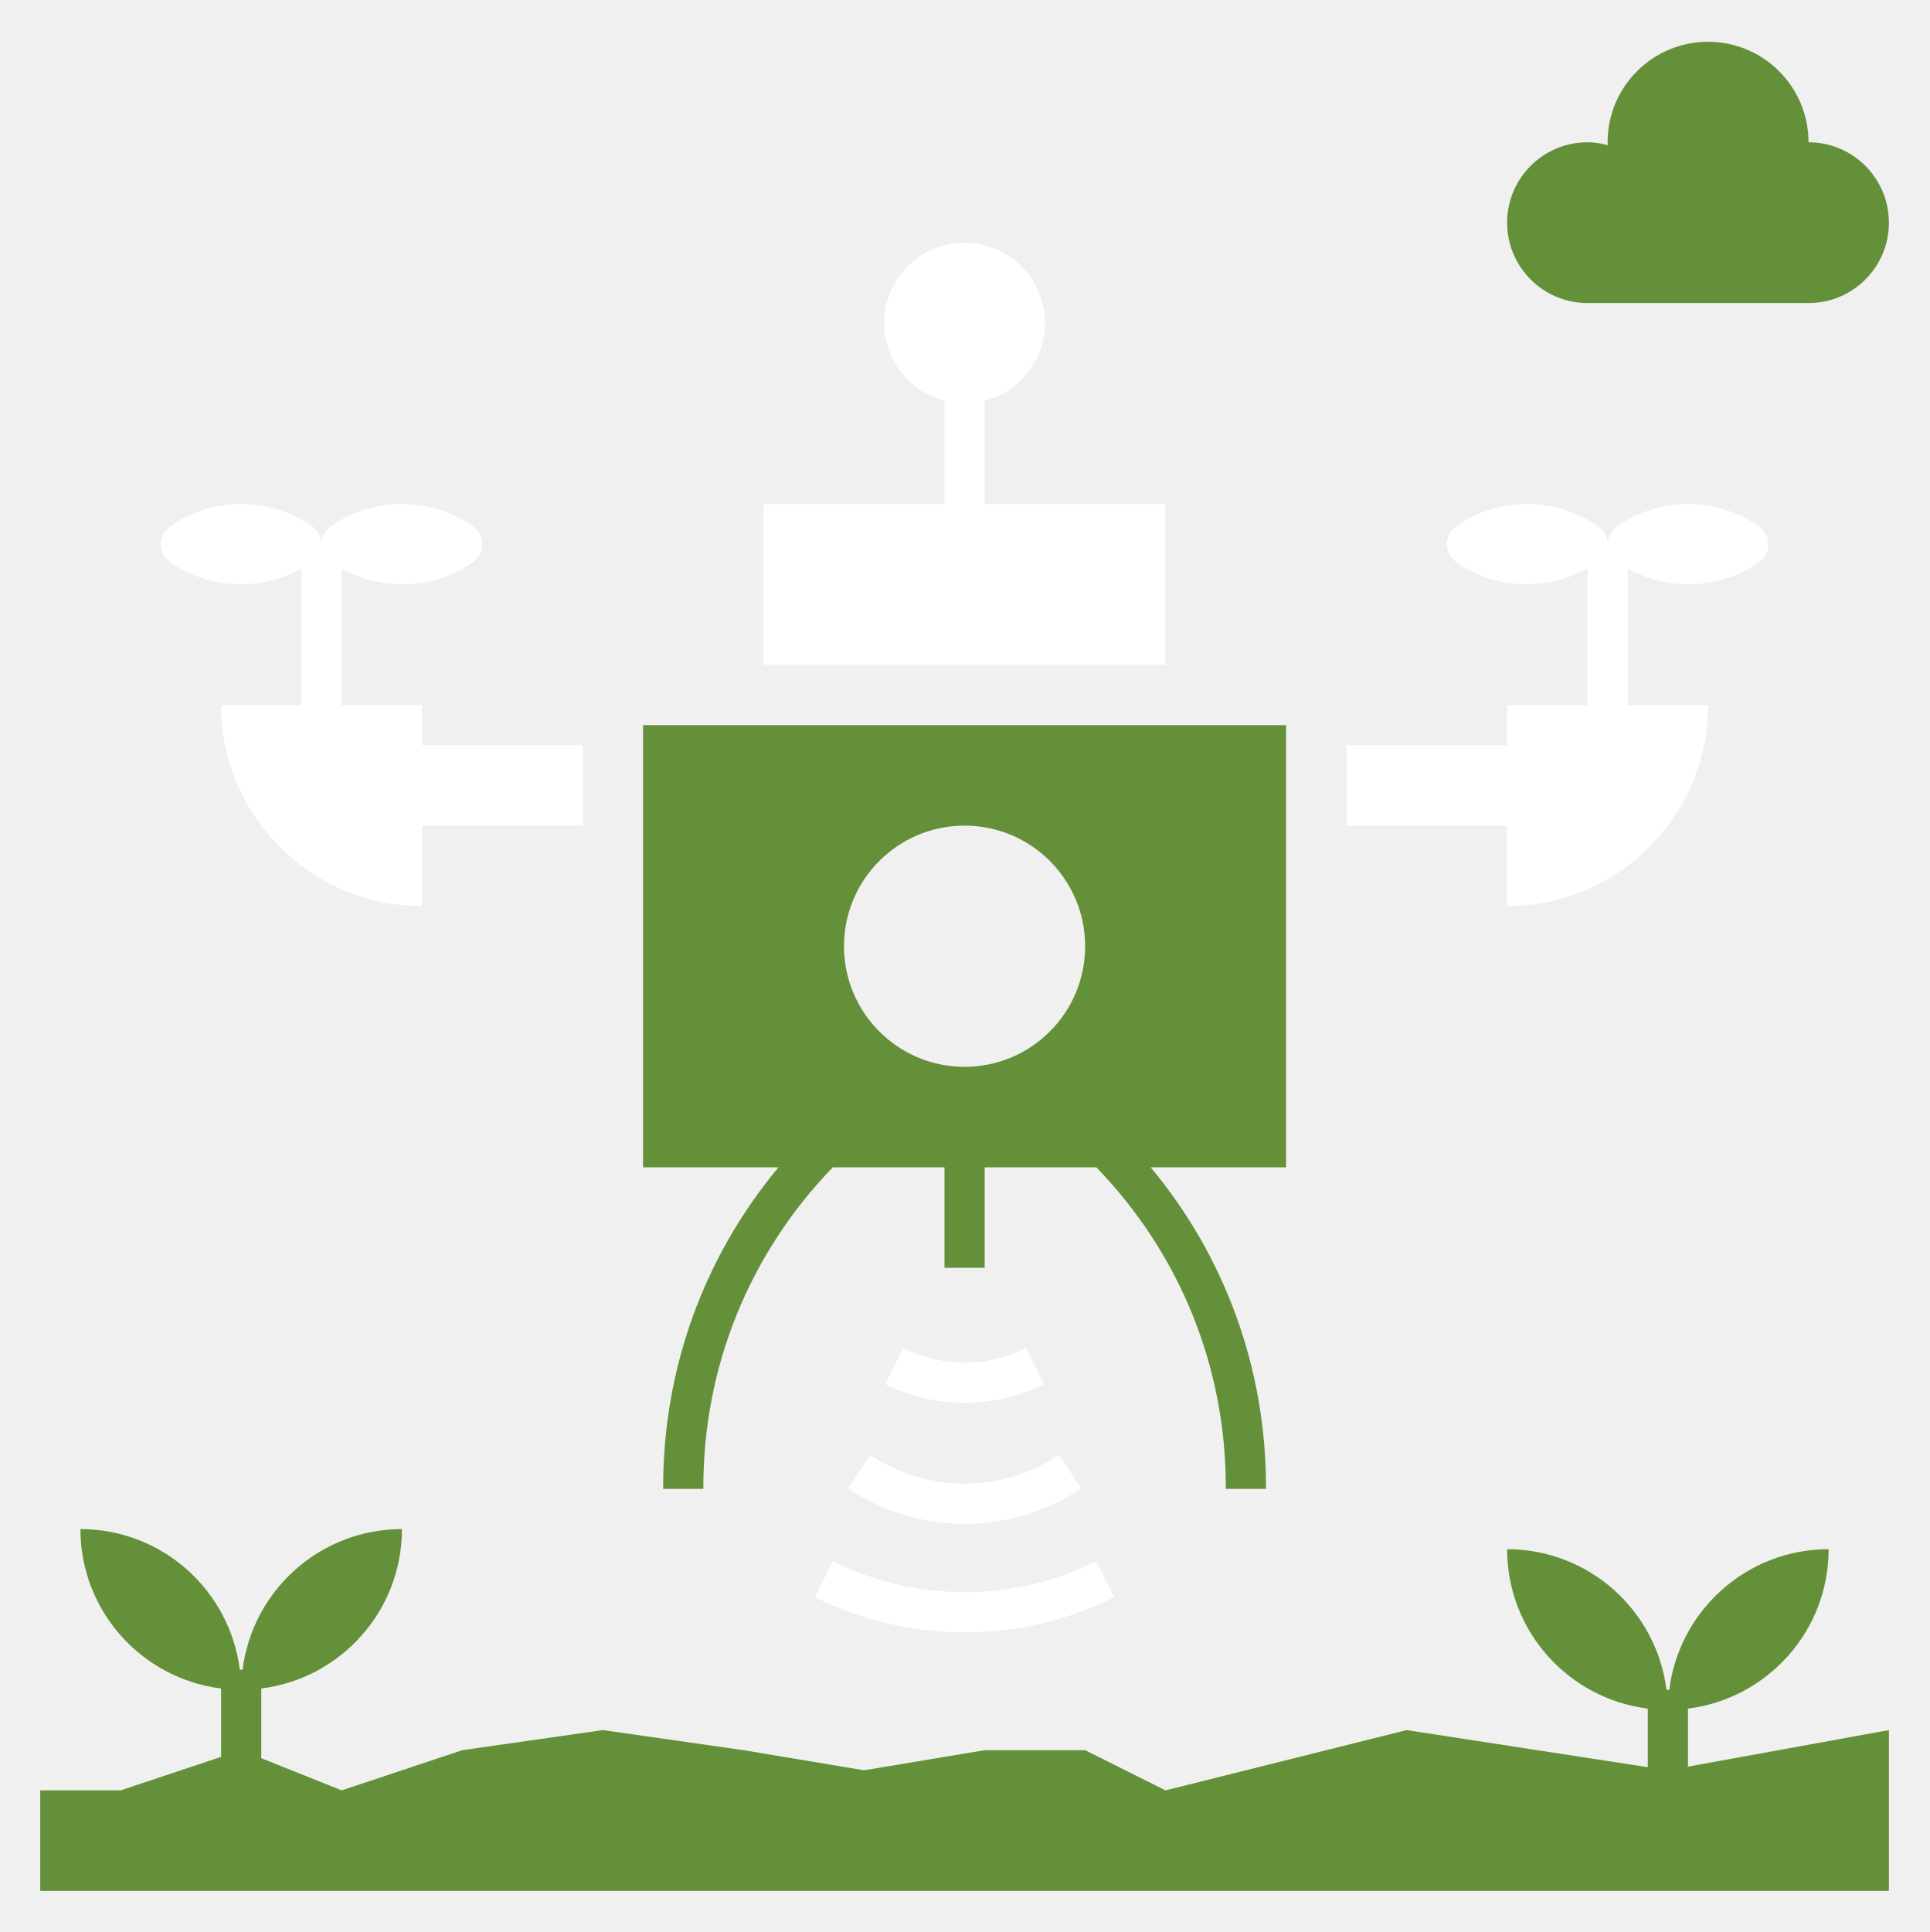
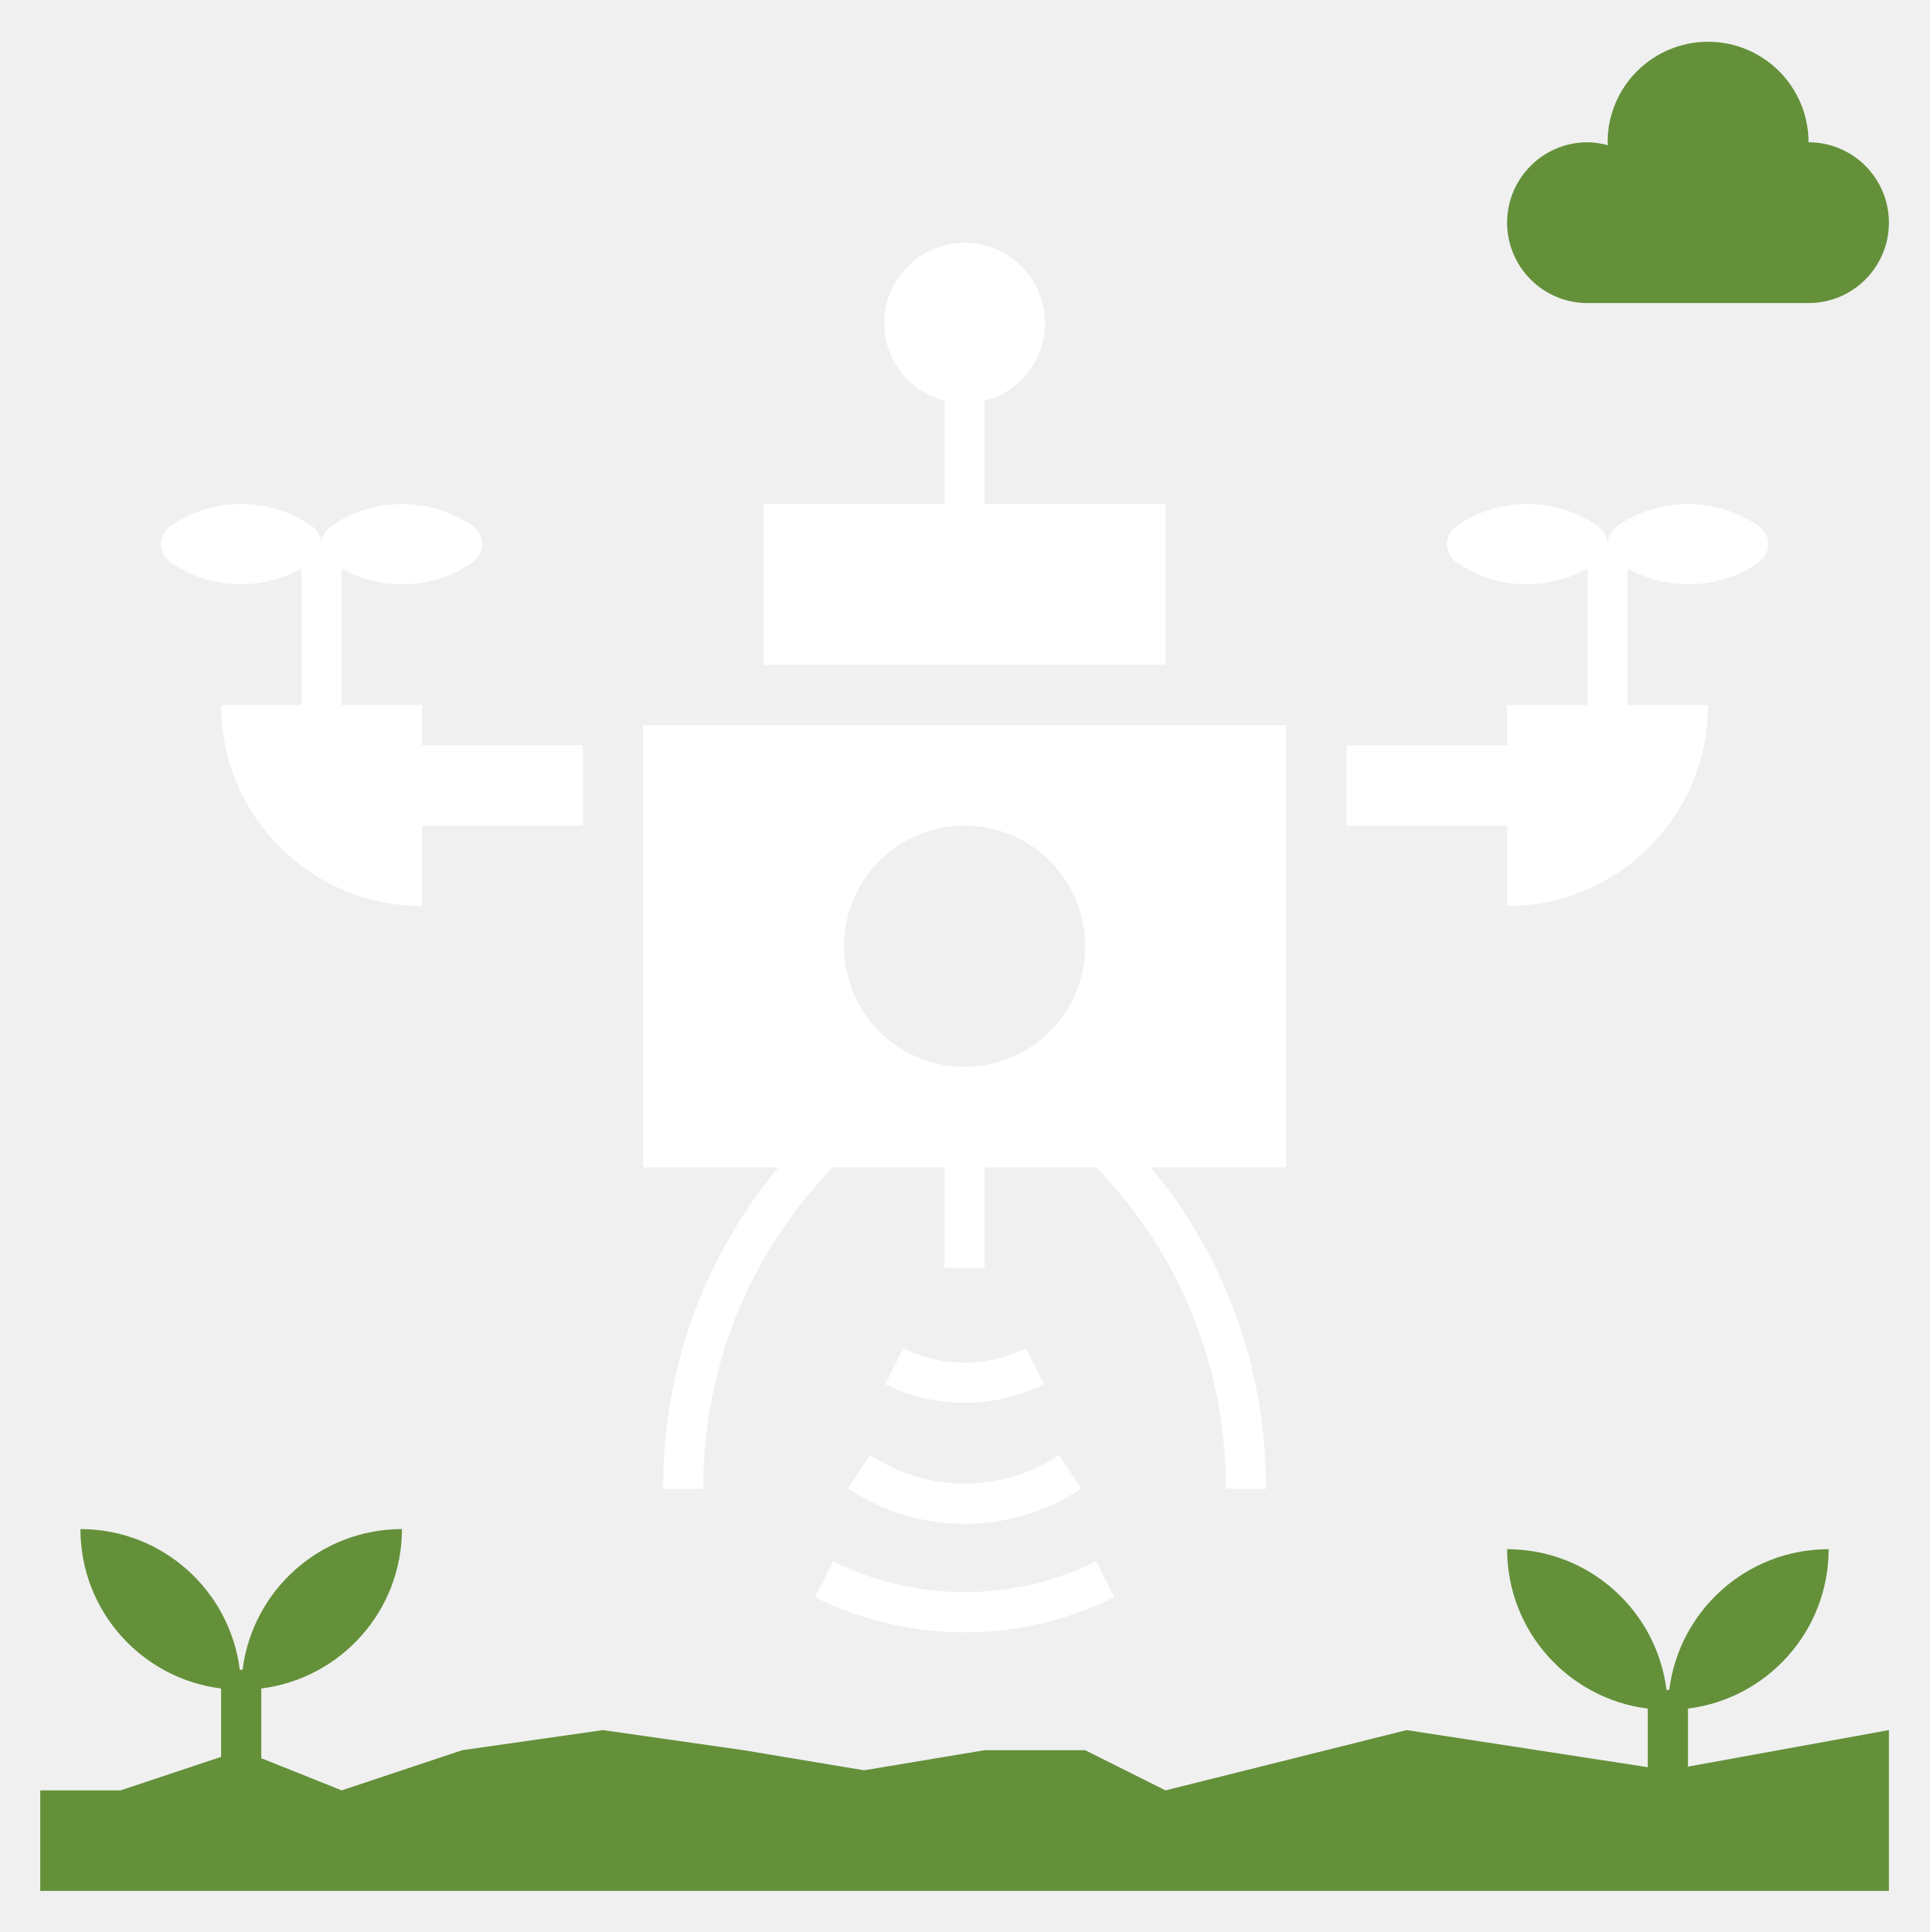
<svg xmlns="http://www.w3.org/2000/svg" width="1132" height="1133" viewBox="0 0 1132 1133" fill="none">
  <path d="M447.93 295.595V389.89H683.665V295.595H577.584V235C597.881 229.743 612.945 211.461 612.945 189.514C612.945 163.477 591.835 142.367 565.798 142.367C539.761 142.367 518.65 163.477 518.65 189.514C518.65 211.461 533.714 229.731 554.011 235V295.595H447.93Z" fill="white" />
  <path d="M129.687 413.463C129.687 478.562 182.456 531.331 247.554 531.331V484.184H341.849V437.037H247.554V413.463H200.407V333.396C224.276 346.774 254.627 345.689 277.257 329.777C284.801 324.473 284.801 313.865 277.257 308.561C252.67 291.27 218.865 291.27 194.278 308.561C190.506 311.213 188.62 315.197 188.62 319.169C188.62 315.197 186.735 311.213 182.963 308.561C158.376 291.27 124.571 291.27 99.984 308.561C92.44 313.865 92.44 324.473 99.984 329.777C122.614 345.689 152.965 346.762 176.834 333.396V413.463H129.687Z" fill="white" />
  <path d="M1031.61 329.777C1039.16 324.473 1039.16 313.865 1031.61 308.561C1007.03 291.27 973.223 291.27 948.635 308.561C944.864 311.213 942.978 315.197 942.978 319.169C942.978 315.197 941.092 311.213 937.32 308.561C912.733 291.27 878.928 291.27 854.341 308.561C846.798 313.865 846.798 324.473 854.341 329.777C876.972 345.689 907.323 346.762 931.191 333.396V413.463H884.044V437.037H789.75V484.184H884.044V531.331C949.142 531.331 1001.91 478.562 1001.91 413.463H954.765V333.396C978.633 346.762 1008.98 345.689 1031.61 329.777Z" fill="white" />
-   <path d="M754.386 425.25H377.209V684.559H456.64C412.852 737.128 388.996 802.71 388.996 871.958V873.148H412.569V871.958C412.569 801.437 439.596 735.136 488.488 684.559H554.011V743.493H577.584V684.559H643.107C691.999 735.136 719.026 801.437 719.026 871.958V873.148H742.599V871.958C742.599 802.71 718.743 737.128 674.955 684.559H754.386V425.25ZM565.798 625.625C526.736 625.625 495.077 593.966 495.077 554.905C495.077 515.843 526.736 484.184 565.798 484.184C604.859 484.184 636.518 515.843 636.518 554.905C636.518 593.966 604.859 625.625 565.798 625.625Z" fill="#64903A" />
+   <path d="M754.386 425.25H377.209V684.559H456.64C412.852 737.128 388.996 802.71 388.996 871.958V873.148H412.569V871.958C412.569 801.437 439.596 735.136 488.488 684.559H554.011V743.493H577.584V684.559H643.107C691.999 735.136 719.026 801.437 719.026 871.958V873.148H742.599V871.958C742.599 802.71 718.743 737.128 674.955 684.559H754.386V425.25ZM565.798 625.625C526.736 625.625 495.077 593.966 495.077 554.905C495.077 515.843 526.736 484.184 565.798 484.184C604.859 484.184 636.518 515.843 636.518 554.905C636.518 593.966 604.859 625.625 565.798 625.625Z" fill="white" />
  <path d="M497.375 872.876C518.155 886.737 541.976 893.656 565.797 893.656C589.618 893.656 613.439 886.737 634.219 872.876L621.148 853.263C587.532 875.681 544.074 875.681 510.458 853.263L497.375 872.876Z" fill="white" />
  <path d="M612.321 811.726L601.784 790.64C579.248 801.896 552.362 801.896 529.826 790.64L519.276 811.726C533.845 819.011 549.828 822.653 565.799 822.653C581.77 822.653 597.753 819.011 612.321 811.726Z" fill="white" />
  <path d="M478.024 936.645C505.511 950.388 535.662 957.26 565.8 957.26C595.939 957.26 626.09 950.388 653.577 936.645L643.027 915.558C594.654 939.756 536.923 939.756 488.562 915.558L478.024 936.645Z" fill="white" />
  <path d="M1060.84 83.434C1060.84 50.891 1034.45 24.5 1001.91 24.5C969.367 24.5 942.976 50.891 942.976 83.434C942.976 84.023 943.13 84.566 943.153 85.155C939.311 84.141 935.35 83.434 931.19 83.434C905.153 83.434 884.042 104.544 884.042 130.581C884.042 156.618 905.153 177.728 931.19 177.728H1060.84C1086.88 177.728 1107.99 156.618 1107.99 130.581C1107.99 104.544 1086.88 83.434 1060.84 83.434Z" fill="#64903A" />
  <path d="M990.122 1001.99C1036.62 996.178 1072.63 956.586 1072.63 908.508C1024.55 908.508 984.959 944.516 979.148 991.015H977.522C971.711 944.516 932.119 908.508 884.041 908.508C884.041 956.586 920.05 996.178 966.548 1001.99V1036.35L825.107 1014.59L683.665 1049.95L636.518 1026.38H577.584L506.864 1038.16L436.143 1026.38L353.635 1014.59L271.128 1026.38L200.407 1049.95L153.26 1031.09V990.202C199.759 984.391 235.767 944.799 235.767 896.721C187.689 896.721 148.097 932.73 142.286 979.228H140.66C134.849 932.73 95.257 896.721 47.179 896.721C47.179 944.799 83.187 984.391 129.686 990.202V1030.3L70.752 1049.95H23.605V1108.88H1107.99V1014.59L990.122 1036.02V1001.99Z" fill="#64903A" />
</svg>
